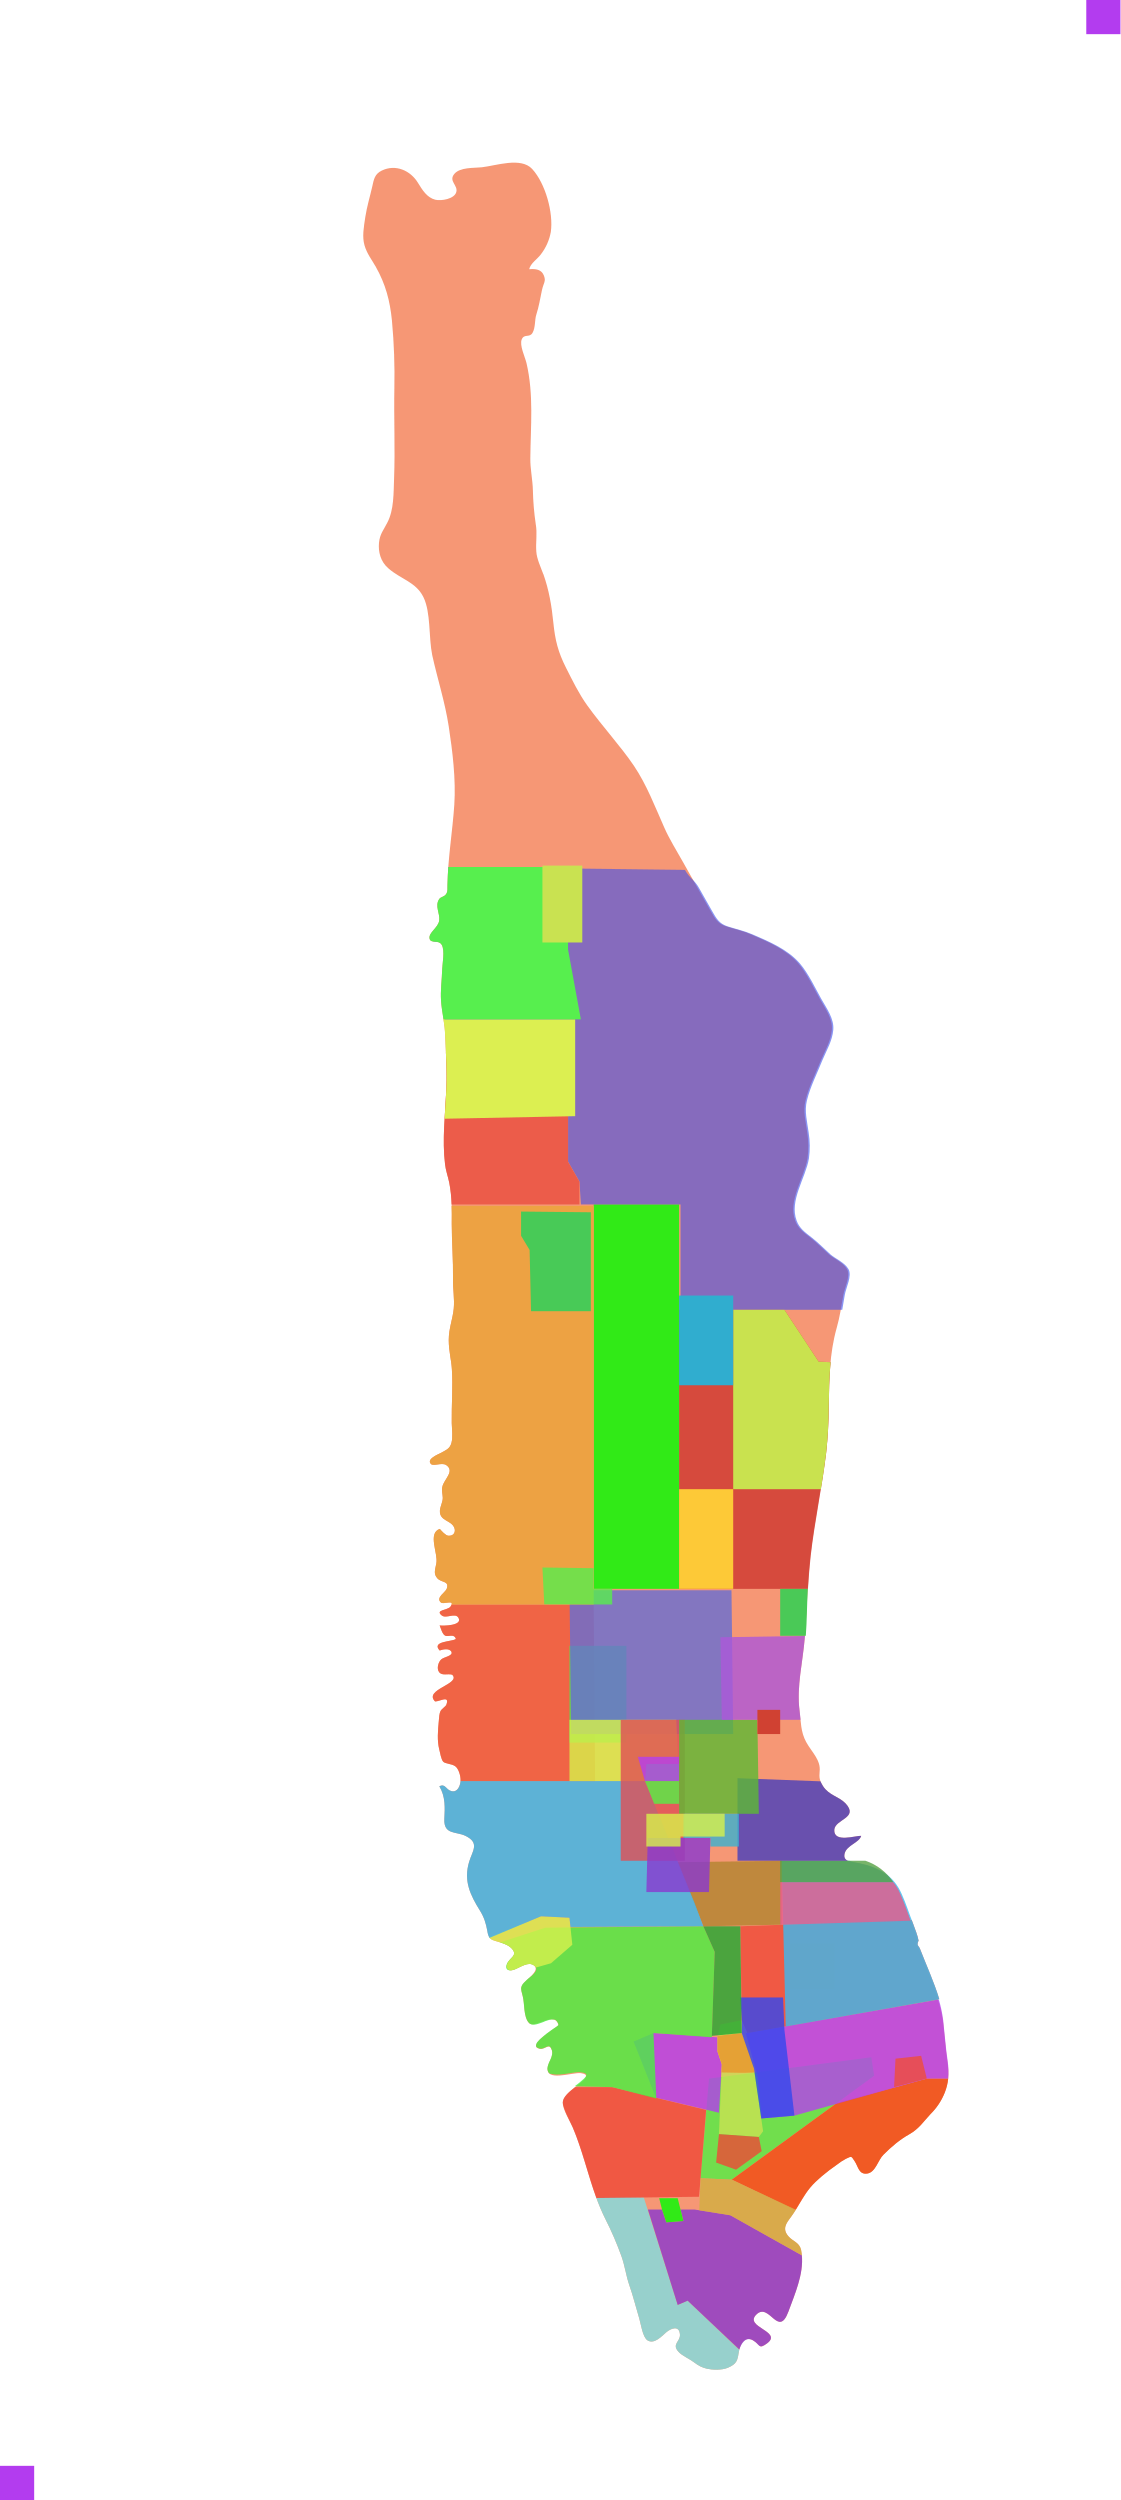
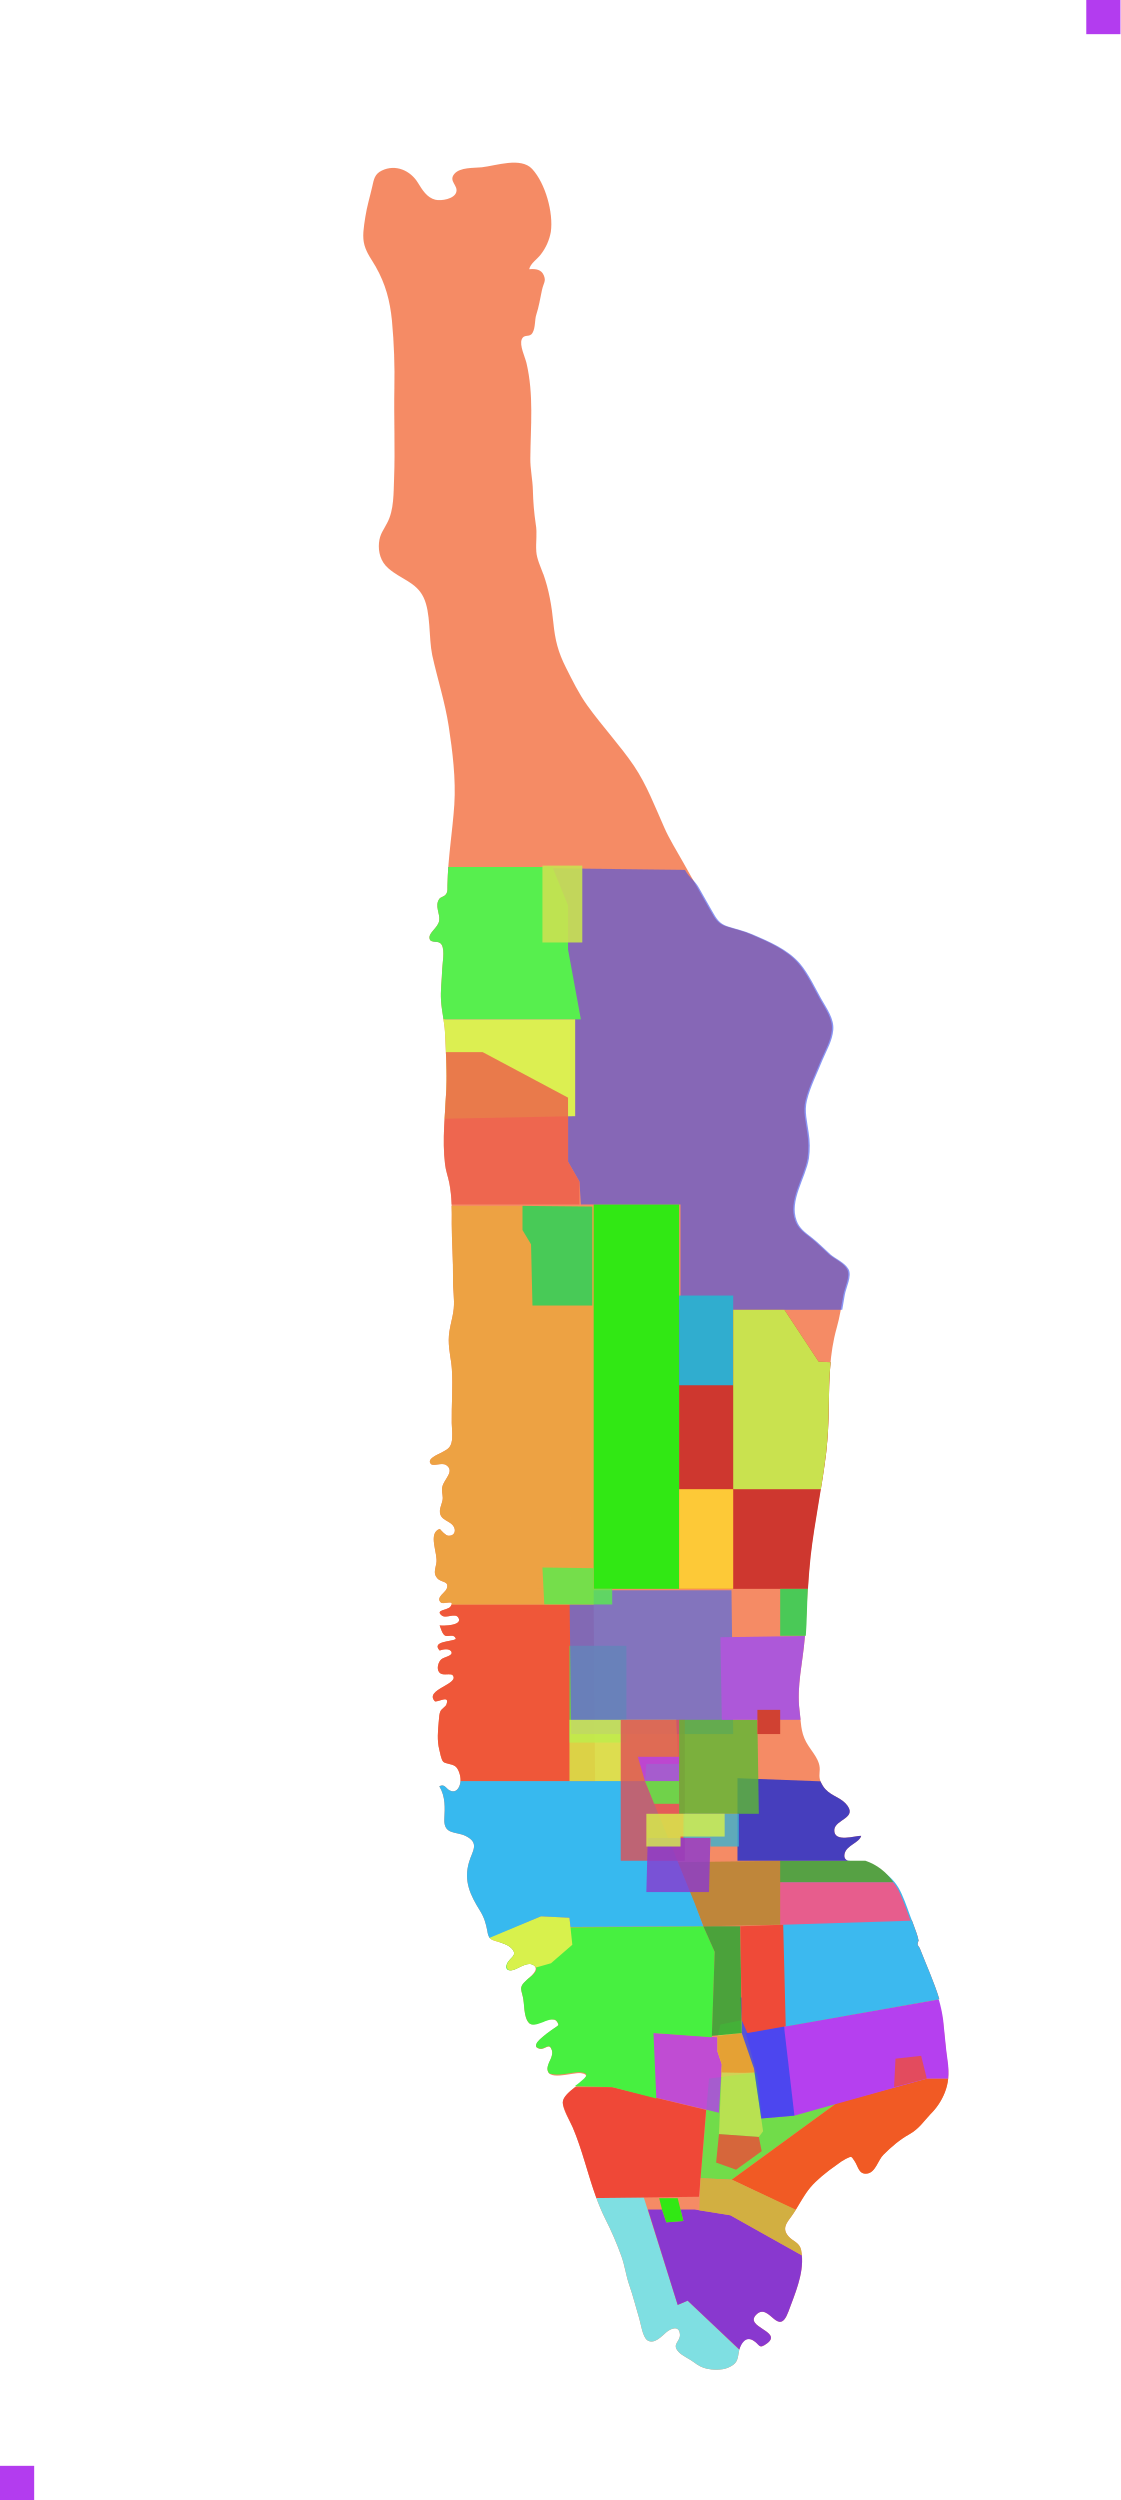
<svg xmlns="http://www.w3.org/2000/svg" id="Layer_1" data-name="Layer 1" viewBox="0 0 787 1756">
  <defs>
    <style>
+       .cls-1, .cls-3 {
+         fill: #f15a24;
+       }
+ 
      .cls-1 {
-         opacity: 0.9;
-       }
- 
-       .cls-2, .cls-4 {
-         fill: #f15a24;
-       }
- 
-       .cls-2, .cls-45 {
        opacity: 0.7;
      }

-       .cls-3 {
+       .cls-2 {
        fill: #50f044;
      }

-       .cls-10, .cls-13, .cls-14, .cls-15, .cls-17, .cls-20, .cls-21, .cls-23, .cls-3, .cls-30, .cls-31, .cls-32, .cls-33, .cls-34, .cls-35, .cls-36, .cls-37, .cls-39, .cls-41, .cls-43, .cls-5, .cls-8 {
+       .cls-11, .cls-12, .cls-13, .cls-15, .cls-17, .cls-18, .cls-2, .cls-21, .cls-28, .cls-29, .cls-30, .cls-31, .cls-32, .cls-33, .cls-34, .cls-35, .cls-37, .cls-40, .cls-42, .cls-53, .cls-6, .cls-8 {
        opacity: 0.8;
      }

+       .cls-4 {
+         fill: #7fdfe2;
+       }
+ 
+       .cls-37, .cls-5 {
+         fill: #8938cf;
+       }
+ 
      .cls-6 {
-         fill: #7fdfe2;
-       }
- 
-       .cls-39, .cls-7 {
-         fill: #8938cf;
-       }
- 
-       .cls-8 {
        fill: lime;
      }

-       .cls-15, .cls-9 {
+       .cls-13, .cls-7 {
        fill: #ef4837;
      }

-       .cls-10, .cls-56 {
+       .cls-47, .cls-8 {
        fill: #b33cef;
      }

+       .cls-9 {
+         fill: #47f040;
+       }
+ 
+       .cls-10 {
+         fill: #d2af41;
+       }
+ 
      .cls-11 {
-         fill: #47f040;
+         fill: #c9e252;
      }

      .cls-12 {
-         fill: #d2af41;
-       }
- 
-       .cls-13 {
-         fill: #c9e252;
+         fill: #ea952c;
      }

      .cls-14 {
-         fill: #ea952c;
+         fill: #b540ef;
+       }
+ 
+       .cls-15 {
+         fill: #ef4d3a;
      }

      .cls-16 {
-         fill: #b540ef;
+         fill: #eea64c;
      }

      .cls-17 {
-         fill: #ef4d3a;
+         fill: #3247ef;
      }

      .cls-18 {
-         fill: #eea64c;
+         fill: #20a831;
      }

      .cls-19 {
        fill: #ef4a38;
      }

      .cls-20 {
-         fill: #3247ef;
+         fill: #3cb9ef;
      }

      .cls-21 {
-         fill: #20a831;
+         fill: #b1842f;
      }

      .cls-22 {
-         fill: #3cb9ef;
+         fill: #e75d8d;
      }

      .cls-23 {
-         fill: #b1842f;
+         fill: #56a144;
      }

      .cls-24 {
-         fill: #e75d8d;
+         fill: #d8f14c;
      }

      .cls-25 {
-         fill: #56a144;
+         fill: #37b9ef;
      }

      .cls-26 {
-         fill: #d8f14c;
+         fill: #463ebd;
      }

      .cls-27 {
-         fill: #37b9ef;
+         fill: #ef5739;
      }

      .cls-28 {
-         fill: #463ebd;
+         fill: #53e054;
      }

      .cls-29 {
-         fill: #ef5739;
+         fill: #676ed3;
      }

      .cls-30 {
-         fill: #53e054;
+         fill: #d7f14a;
      }

      .cls-31 {
-         fill: #676ed3;
+         fill: #e04f55;
      }

      .cls-32 {
-         fill: #d7f14a;
+         fill: #52f046;
      }

      .cls-33 {
-         fill: #e04f55;
+         fill: #b43def;
      }

      .cls-34 {
-         fill: #52f046;
+         fill: #5db933;
      }

      .cls-35 {
-         fill: #b43def;
+         fill: #3ab1d0;
      }

      .cls-36 {
-         fill: #5db933;
-       }
- 
-       .cls-37 {
-         fill: #3ab1d0;
+         fill: #ad58d9;
      }

      .cls-38 {
-         fill: #ad58d9;
-       }
- 
-       .cls-40 {
        fill: #ce372f;
      }

-       .cls-41, .cls-42 {
+       .cls-39, .cls-40 {
        fill: #eda243;
      }

+       .cls-41 {
+         fill: #3c4fec;
+         opacity: 0.6;
+       }
+ 
+       .cls-42 {
+         fill: #57ee4d;
+       }
+ 
      .cls-43 {
-         fill: #57ee4d;
+         fill: #48ca57;
      }

      .cls-44 {
-         fill: #48ca57;
-       }
- 
-       .cls-45, .cls-46 {
-         fill: #3c4fec;
+         fill: #d04132;
+       }
+ 
+       .cls-45 {
+         fill: #fdc937;
      }

      .cls-46 {
-         opacity: 0.6;
-       }
- 
-       .cls-47 {
+         fill: #30adcf;
+       }
+ 
+       .cls-48 {
+         fill: #c9e24f;
+       }
+ 
+       .cls-49 {
+         fill: #4ac957;
+       }
+ 
+       .cls-50 {
+         fill: #57ef4e;
+       }
+ 
+       .cls-51 {
+         fill: #dcef51;
+       }
+ 
+       .cls-52 {
+         fill: #c9e251;
+         opacity: 0.9;
+       }
+ 
+       .cls-53 {
        fill: #ec5c4a;
-       }
- 
-       .cls-48 {
-         fill: #dcef51;
-       }
- 
-       .cls-49 {
-         fill: #57ef4e;
-       }
- 
-       .cls-50 {
-         fill: #d04132;
-       }
- 
-       .cls-51 {
-         fill: #4ac957;
-       }
- 
-       .cls-52 {
-         fill: #c9e24f;
-       }
- 
-       .cls-53 {
-         fill: #fdc937;
-       }
- 
-       .cls-54 {
-         fill: #30adcf;
-       }
- 
-       .cls-55 {
-         fill: #c9e251;
      }
    </style>
  </defs>
-   <g id="Manhattan" class="cls-1">
-     <path class="cls-2" d="M338.4,117.5c-5.4.6-15.4-.2-19.4,4.8s2.8,7.8,1.5,12.6-10.4,6.4-14.7,5.4c-6-1.5-9.2-7-12.3-12-5.2-8.5-15.6-13.2-25.3-8.5-5,2.4-5.6,6.1-6.7,11.1-1.6,7.1-3.8,14.2-4.9,21.5s-2.3,13.8-.6,19.8,5.2,10.3,7.9,15.1c6.9,12.2,10,23.8,11.4,37.9a418.2,418.2,0,0,1,1.7,47.6c-.4,21.1.6,42.3-.2,63.4-.4,10,0,22-4.8,31-2.6,5.2-5.2,7.8-5.8,14.1s1.1,13.3,6.7,18c8.7,7.6,19.4,9.5,24.6,20.3s3.5,27.9,6.1,40.6c3.7,16.8,9,33,11.6,50.1s5.1,36.9,3.9,55-4.5,37.5-4.8,56.2c-.1,2.3.4,4.8-1.1,6.7s-3.6,1.7-4.7,3.3c-3.3,4.9.7,10.1,0,15.1s-7.5,8.4-6.8,12.5,6.3.6,8.6,4.6.4,13.3.3,17.2c-.2,7.4-1.3,14.7-.8,22.1s2.7,16.2,2.9,24.4c.5,12.6,1.4,25.2.8,37.8-.8,17.2-3,35.5-.9,52.5.5,4.6,2.1,8.7,3,13.2,1.9,9.8,1.8,18.7,1.7,28.6,0,12.8,1.1,25.7.9,38.5-.2,7.1,1.2,14.2.5,21.3s-3.5,13.9-3.5,21.9,1.8,13.7,2.2,20.5c.8,12.6-.3,25.3-.1,37.8.1,4.3.9,9.9-.2,14s-3.8,5-7.6,7.1c-2,1.1-10.1,4.2-6.8,7.7,1.7,1.8,7.7-1.2,10.6.7,6.6,4.3-1.6,10.1-2.6,15.4-.6,2.7.2,4.9.3,7.6s-1.7,5.9-2,8.9c-.5,7.6,7.9,6.7,10.1,12.2,1.2,3-.5,5.9-4.2,5.6-1.9-.1-4.8-3.4-6-4.8-8.7,3-1.1,17.3-2.4,24.1-.7,4.2-2.3,7.3.7,10.6s8.5,1.6,6.6,7.3c-.9,2.6-8,6.3-4.1,9.7,1.9,1.7,10.5-2.6,6.7,2.9-1.9,2.6-11.1,2.2-6.1,6.2,3,2.5,9.5-2.2,11.7,1.6,3.3,5.6-10.9,5.8-13.2,5.4.9,2,1.8,6.1,3.9,7.2s6.2-1.8,7.5,2.3c-2.4,2-17.5,1.4-11.4,8.1,2.2-.8,7.1-1.8,8.3,1s-5.1,3.5-7.1,5.2-3.6,6.5-1.5,9.1,5.9.8,9.1,1.7c6.7,6.5-20.4,10.4-12,18.8,3.3.1,10.5-4.7,7.9,2.3-.4,1.2-3.3,2.9-4.1,4.5s-1,4.4-1.2,7.1c-.6,6.7-1.3,13.5.4,20.1.5,2,1.3,6.8,2.7,8.3s5.7,1.4,8.3,3.1,4.1,7.2,3.9,10.3-2,8.3-6.3,7.3-4.2-5.6-8.6-3.4c4.4,7.3,3.9,15.3,3.5,23-.5,11.2,8.2,8.6,14.8,11.8,10.3,5,4.9,10.5,2.6,18.3-4,13.3.8,23.3,7.6,34.2,3,4.8,4.2,9,5.2,14.3s1.9,6,6.9,7.4c3.2.9,7.8,2.4,10,4.7,4.6,4.8-.1,6.2-2.3,9.7s-.7,7.2,4.2,5.4,9.9-5.9,13.9-3-2.4,7.9-4.9,10.2c-5.2,4.7-4.4,5.9-2.9,11.6s.4,14.5,4.4,18.7,18.1-9,20.7,1.5c-2,2.1-22.9,14.3-13.3,16.6,4.1.9,6.8-4.9,8.7,1.3,1.1,3.9-2.3,8-2.9,11-2.6,11.6,17.3,4,23.2,4.8s3.7,3.5-.1,6.7-12.5,8.6-12.6,13.8,5.1,13.3,7,17.6c8.9,20.8,12.7,44,22.9,64.3a227.4,227.4,0,0,1,11.2,25.9c2.5,6.8,3.3,14,5.7,20.8s4.6,15.5,7,23.5c1,3.4,2.3,12.7,5.6,15,4.8,3.2,10.2-3,13.4-5.7s9.1-5,9.5,1.7c.3,5.1-6.1,6.7-.9,12.2,2.4,2.7,7.7,4.9,10.8,7.3s5.6,3.7,9.1,4.5,10.2,1.2,14.7-.7c6.2-2.7,6.7-5,7.6-10.9s4.2-11.6,9.9-8.4,3.8,6.8,10.1,2.1c11-8.4-16.7-11.3-7.6-20.2s15.4,17.1,22.5-2.1c4.8-13.2,11.9-28.9,8.9-43.2-1.2-5.4-5.8-6-8.9-9.6-4.5-5.2-1.7-9,1.7-13.5,4.9-6.6,8.3-14.3,13.6-20.7s11.9-11.4,18.7-16.1a39.2,39.2,0,0,1,6.4-4.2c4.1-1.8,3.5-2.2,6.1,1.7s2.9,9.5,8.8,8.7,7.6-9.5,11.4-13.2c5.6-5.6,11.4-10.6,18.2-14.4s10.1-9.1,14.9-14.2a43.8,43.8,0,0,0,10-15.1c2.7-6.9,3.1-12.9,2-20.4-1.4-9.3-2-18.8-3.1-28.3-2.3-18.2-10.8-35.4-17.4-52.5-.3-.9-1.5-1.9-1.6-2.9a5.5,5.5,0,0,1,.7-2.6c-.6-3.5-2.4-7.9-3.8-11.8-2.8-7.1-5-14.3-8.1-21.1-5.7-12.9-15.9-18.6-29.5-21.5-4.7-1-11.1-.9-9.5-6.9s10.2-7.4,11.6-12.3c-3.8-.3-19.3,5.2-18.9-4.2.5-7.6,17.4-8.2,8-18.5-4.7-5-11.6-5.6-15.9-12.2-2.4-3.9-2.8-5.8-2.4-10.2,1-8.2-5.6-13.7-9.5-20.9s-3.6-14.4-4.6-21.9c-2.2-17.4,2.4-34.4,3.7-51.7,1.5-19.5,1.9-39.2,4.1-58.6,2.8-24,8-47.9,10.9-71.8a308.1,308.1,0,0,0,1.8-31.8c.3-18.7.5-36.9,5.6-55,2.2-7.7,3.3-15.4,4.7-23.3.9-5.1,5.2-13.2,2.6-17.9s-9.3-7.4-12.8-10.5-8.3-8.1-13.1-11.8-8.6-6.5-10.5-11.7c-5.4-14.3,6.3-30,8.6-43.8a61.7,61.7,0,0,0-.2-18.2c-1-7.7-3.1-14.8-1.2-22.6,2.4-9.8,7.2-19,10.9-28.3,2.9-6.9,6.9-13.4,7.6-21.2s-4.6-15-8.5-21.9-8.9-17.7-15-24.8c-8.5-9.8-21.2-15.2-33.3-20.4-5.8-2.5-11.5-3.7-17.4-5.6s-7.8-5.3-11.1-11.1l-8.9-15.7-10.6-18.8c-4.4-7.9-9.3-15.6-12.9-23.8-6.6-14.8-12.3-30-21.4-43.5s-22.3-27.8-32.7-42.3c-5.9-8.2-10.5-17.7-15-26.6-5.5-10.9-7.6-19.3-8.8-31.3s-3.1-23.2-7-34.2c-.1-.1-.1-.3-.2-.4-1.8-4.9-4.5-10.6-4.8-15.6-.5-6.6.8-12.7-.4-19.3a189.4,189.4,0,0,1-2-23.8c-.2-7.6-1.9-14.9-1.8-22.4.2-22.6,2.5-44.6-2.7-66.9-1-4.2-5.1-12.6-3.3-16.7s5.5-.8,7.6-4.6,1.4-9.1,2.6-12.7c1.8-5.5,2.7-11.2,3.9-16.9s3.1-6.4,1.4-10.6-5.5-4.8-10.3-4.4c.9-4.1,5.6-7,8.1-10.3a36.3,36.3,0,0,0,7.1-15.9c1.9-13.5-3.8-34.1-13.1-44.2C365.9,110.1,348.4,116.4,338.4,117.5Z" />
-   </g>
-   <polygon id="CHINATOWN" class="cls-3" points="492 1530 498 1460 612 1445 614 1458 514 1531 492 1530" />
-   <g id="TWO_BRIDGES">
-     <path class="cls-4" d="M587.8,1520.5a39.2,39.2,0,0,1,6.4-4.2c4.1-1.8,3.5-2.2,6.1,1.7s2.9,9.5,8.8,8.7,7.6-9.5,11.4-13.2c5.6-5.6,11.4-10.6,18.2-14.4s10.1-9.1,14.9-14.2a43.8,43.8,0,0,0,10-15.1,36.9,36.9,0,0,0,2.4-9.8H651l-63.3,17.2L514,1531l44,21h1c3.2-5.2,6.1-10.7,10.1-15.5S581,1525.2,587.8,1520.5Z" />
-   </g>
-   <g id="LOWER_MANHATTAN" class="cls-5">
-     <path class="cls-6" d="M476,1619l-23.8-75.5s-33.7-.8-33.3.4a147.7,147.7,0,0,0,6.3,14.7,227.4,227.4,0,0,1,11.2,25.9c2.5,6.8,3.3,14,5.7,20.8s4.6,15.5,7,23.5c1,3.4,2.3,12.7,5.6,15,4.8,3.2,10.2-3,13.4-5.7s9.1-5,9.5,1.7c.3,5.1-6.1,6.7-.9,12.2,2.4,2.7,7.7,4.9,10.8,7.3s5.6,3.7,9.1,4.5,10.2,1.2,14.7-.7c6.2-2.7,6.7-5,7.6-10.9.1-.5.3-1.1.4-1.7L483,1616Z" />
-   </g>
-   <g id="FINANCIAL_DISTRICT" class="cls-5">
-     <path class="cls-7" d="M488,1552H478l2,8-12,1-3-9h-9.9L476,1619l7-3,36,34,.3.4c1.3-4.4,4.5-9.4,9.5-6.6s3.8,6.8,10.1,2.1c11-8.4-16.7-11.3-7.6-20.2s15.4,17.1,22.5-2.1c4.4-12,10.7-26.1,9.4-39.4L513,1556Z" />
-   </g>
-   <polygon id="RADIO_CITY" class="cls-8" points="480 1560 478 1552 476 1544 463 1544 465 1552 468 1561 480 1560" />
-   <g id="TRIBECA" class="cls-5">
-     <path class="cls-9" d="M496,1482l-66-16H404c-4,3.1-8.6,6.9-8.7,10.7s5.1,13.3,7,17.6c6.8,16,10.6,33.3,16.6,49.6l72.1-.9Z" />
-   </g>
-   <polygon id="SOHO" class="cls-10" points="445 1434 459 1428 504 1431 504 1441 507 1450 505 1484 460.7 1473.4 445 1434" />
-   <g id="WEST_VILLAGE" class="cls-5">
-     <path class="cls-11" d="M430,1466l31,8-2-46,41,3,2-60-8-18-111,1-31.7,10.3,1,.4h.3l.8.3.5.2,1,.4.9.4.4.2.8.4.4.3.7.5.3.2.8.7a5.6,5.6,0,0,1,1.9,3.1,2.4,2.4,0,0,1,0,1.2c0,.2-.1.3-.2.5a4.2,4.2,0,0,1-1.1,1.6,23.6,23.6,0,0,0-2.9,3.3,6.4,6.4,0,0,0-1.3,3c-.4,2.6,1.8,3.8,5.5,2.4l.7-.2,1.6-.8,3.5-1.7,2.9-1,1.9-.2h.9a4.4,4.4,0,0,1,2.4.9c2.9,2,1.5,4.4-.6,6.5l-.7.7-1.1.9-.7.6-.7.5-1.1,1c-1.9,1.7-3.1,3-3.6,4.2a5.6,5.6,0,0,0-.4,1.2,2.8,2.8,0,0,0,0,1.3,6.9,6.9,0,0,0,.2,1.3q.3,1.5.9,3.6c1.3,5.1.4,14.5,4.4,18.7,2,2.2,5.4,1.1,8.9-.2l1.6-.6.8-.4,3.1-1,1.4-.2h1.9l.6.2a2.5,2.5,0,0,1,1,.8,4.4,4.4,0,0,1,.8,1.1,4.9,4.9,0,0,1,.6,1.7c-.1.2-.3.3-.5.5l-1.6,1.2-1.4.9a9.1,9.1,0,0,1-1.6,1.1l-3.4,2.5-1.7,1.4-2.3,2-.7.6-1.2,1.3a4.8,4.8,0,0,0-1.4,2.9,1.5,1.5,0,0,0,.2.9l.3.4a7.7,7.7,0,0,0,2,.9c2.7.6,4.7-1.7,6.4-1.6h.5l.4.3.4.4.2.3a15.9,15.9,0,0,1,.8,1.8,7.7,7.7,0,0,1,.2,1.5,8.3,8.3,0,0,1-.3,2.2c-.1.5-.3.9-.4,1.4l-.6,1.4a22.1,22.1,0,0,0-1.8,4.5h0a2.9,2.9,0,0,0-.2.9v.2c0,.3-.1.5-.1.8h0c0,.3.1.5.1.7v.3c.1.1.1.3.2.5h0c.1.2.1.4.2.5v.2l.3.3v.2c.1.1.2.3.3.3l.2.2.3.2.4.3h.8l.9.2c5.6,1.2,15.7-1.9,19.6-1.4,6.9.9,3.7,3.5-.1,6.7-1,.9-2.3,1.9-3.8,3l.3.2Z" />
-   </g>
-   <g id="CIVIC_CENTER" class="cls-5">
-     <path class="cls-12" d="M492.1,1530l-1,22.5L513,1556l50,28,.2.2c-.1-1.3-.3-2.6-.5-3.8-1.2-5.4-5.8-6-8.9-9.6-4.5-5.2-1.7-9,1.7-13.5,1.2-1.7,2.4-3.4,3.5-5.2L514,1531Z" />
-   </g>
-   <polygon id="LITTLE_ITALY" class="cls-13" points="506 1422 504 1431 504 1441 507 1450 505 1499 533 1501 536 1497 529 1449 521 1428 521 1419 506 1422" />
-   <path id="NOLITA" class="cls-14" d="M506.8,1455.7c7.7.1,15.4.5,23.2,0l-1-6.7-8-21-17,2v11l3,9Z" />
-   <polygon id="FIVE_POINTS" class="cls-15" points="505 1499 503 1519 517 1524 535 1511 533 1501 505 1499" />
-   <g id="LOWER_EAST_SIDE" class="cls-5">
-     <path class="cls-16" d="M532,1458l3,30,23-2,93-26h15a54,54,0,0,0-.4-12.6c-1.4-9.3-2-18.8-3.1-28.3a93.8,93.8,0,0,0-3.1-14.7l-135.6,23.7Z" />
-   </g>
-   <polygon id="COOPERATIVE_VILLAGE" class="cls-17" points="647 1444 629 1446 628 1466 651 1460 647 1444" />
-   <rect id="LITTLE_GERMANY" class="cls-18" x="555" y="1365" width="31" height="32" />
-   <g id="EAST_VILLAGE" class="cls-5">
-     <path class="cls-19" d="M521,1419l4,9,134.7-23.9c-3.7-12.1-9.1-23.8-13.6-35.5-.3-.9-1.5-1.9-1.6-2.9a5.5,5.5,0,0,1,.7-2.6c-.6-3.5-2.4-7.9-3.8-11.8-.4-.9-.7-1.8-1-2.7L520,1353Z" />
-   </g>
-   <polygon id="BOWERY" class="cls-20" points="534.7 1488 558 1486 551 1426 550 1403 520 1403 521 1419 521 1428 529.6 1453 534.7 1488" />
-   <polygon id="NOHO" class="cls-21" points="494 1353 520 1353 521 1428 500 1430 502 1371 494 1353" />
-   <g id="ALPHABET_CITY" class="cls-5">
-     <path class="cls-22" d="M551.9,1423.4l107.9-19.1c-3.7-12.2-9.1-23.9-13.7-35.7-.3-.9-1.5-1.9-1.6-2.9a5.5,5.5,0,0,1,.7-2.6c-.6-3.5-2.4-7.9-3.8-11.8-2.8-7.1-5-14.3-8.1-21.1-5.7-12.9-15.9-18.6-29.5-21.5-2.5-.5-5.3-.8-7.3-1.7H549Z" />
-   </g>
-   <polygon id="GRAMERCY" class="cls-23" points="549 1307 476 1308 494 1353 549 1351.9 549 1307" />
-   <g id="STUYVESANT_TOWN" class="cls-5">
-     <path class="cls-24" d="M548,1352l91.6-2.9c-2.4-6.3-4.5-12.7-7.3-18.9a34.3,34.3,0,0,0-4.9-8.2H548Z" />
-   </g>
-   <g id="PETER_COOPER_VILLAGE" class="cls-5">
-     <path class="cls-25" d="M548,1322h79.4a37.9,37.9,0,0,0-19.5-15H548Z" />
-   </g>
-   <g id="MEATPACKING_DISTRICT" class="cls-5">
-     <path class="cls-26" d="M402,1366l-2-19-20-1-36.4,14.7c.9,1.7,2.4,2.1,5.6,3s7.8,2.4,10,4.7c4.6,4.8-.1,6.2-2.3,9.7s-.7,7.2,4.2,5.4,9.9-5.9,13.9-3a4.8,4.8,0,0,1,1.4,1.5l10.6-3Z" />
-   </g>
-   <g id="CHELSEA" class="cls-5">
-     <path class="cls-27" d="M380,1346l20,1,.7,6.5,93.3-.5-6-16-35-86H323.5c-.2,3.5-2.1,8.1-6.3,7.1s-4.2-5.6-8.6-3.4c4.4,7.3,3.9,15.3,3.5,23-.5,11.2,8.2,8.6,14.8,11.8,10.3,5,4.9,10.5,2.6,18.3-4,13.3.8,23.3,7.6,34.2,3,4.8,4.2,9,5.2,14.3a11.7,11.7,0,0,0,1.5,4.8h.2Z" />
-   </g>
-   <g id="KIPS_BAY" class="cls-5">
-     <path class="cls-28" d="M518,1307h77.5c-1.9-.9-2.9-2.3-2.2-5.2,1.5-5.7,10.2-7.4,11.6-12.3-3.8-.3-19.3,5.2-18.9-4.2.5-7.6,17.4-8.2,8-18.5-4.7-5-11.6-5.6-15.9-12.2a23,23,0,0,1-1.8-3.4L518,1249Z" />
-   </g>
-   <g id="HELLS_KITCHEN" class="cls-5">
-     <path class="cls-29" d="M417,1127H317.2a5.6,5.6,0,0,1-.8,1.5c-1.9,2.6-11.1,2.2-6.1,6.2,3,2.5,9.5-2.2,11.7,1.6,3.3,5.6-10.9,5.8-13.2,5.4.9,2,1.8,6.1,3.9,7.2s6.2-1.8,7.5,2.3c-2.4,2-17.5,1.4-11.4,8.1,2.2-.8,7.1-1.8,8.3,1s-5.1,3.5-7.1,5.2-3.6,6.5-1.5,9.1,5.9.8,9.1,1.7c6.7,6.5-20.4,10.4-12,18.8,3.3.1,10.5-4.7,7.9,2.3-.4,1.2-3.3,2.9-4.1,4.5s-1,4.4-1.2,7.1c-.6,6.7-1.3,13.5.4,20.1.5,2,1.3,6.8,2.7,8.3s5.7,1.4,8.3,3.1,4.1,7.2,3.9,10.3v.2H418Z" />
-   </g>
-   <rect id="TIMES_SQUARE" class="cls-30" x="400" y="1156" width="40" height="68" />
-   <polygon id="MIDTOWN" class="cls-31" points="515 1218 513.8 1117 400 1117 401.2 1218 515 1218" />
-   <polygon id="GARMENT_DISTRICT" class="cls-32" points="475 1208 400 1208 400 1251 477 1251 475 1208" />
-   <rect id="TENDERLOIN" class="cls-33" x="436" y="1208" width="45" height="99" />
-   <polygon id="KOREATOWN" class="cls-34" points="477 1267 477 1239 454 1239 453 1251 459.5 1267 477 1267" />
-   <polygon id="HERALD_SQUARE" class="cls-35" points="448 1234 453 1251 477 1251 477 1234 448 1234" />
-   <polygon id="MURRAY_HILL" class="cls-36" points="477 1208 477 1274 533 1274 532 1208 477 1208" />
-   <polygon id="ROSE_HILL" class="cls-37" points="480.1 1274 480 1291 499 1291 499 1297 519 1297 519 1274 480.1 1274" />
-   <g id="TURTLE_BAY" class="cls-5">
-     <path class="cls-38" d="M507,1208h55.3c-.2-2.1-.4-4.3-.7-6.4-2.2-17.4,2.4-34.4,3.7-51.7a2.2,2.2,0,0,0,.1-.8l-59.4.9Z" />
-   </g>
-   <polygon id="FLATIRON_DISTRICT" class="cls-39" points="499 1291 498 1329 454 1329 455 1291 499 1291" />
-   <polygon id="NOMAD" class="cls-32" points="454 1297 478 1297 478 1290 509 1290 509 1274 454 1274 454 1297" />
-   <g id="UPPER_EAST_SIDE" class="cls-5">
-     <path class="cls-40" d="M551,920H477v196h90.5c.5-7.7,1.1-15.3,1.9-22.9,2.8-24.3,8-48.5,10.9-72.6a313.9,313.9,0,0,0,1.8-32.1c.2-10.7.3-21.2,1.3-31.6l-8.4-.4Z" />
-   </g>
-   <rect id="CENTRAL_PARK" class="cls-8" x="417" y="846" width="60" height="270" />
-   <polygon id="LINCOLN_SQUARE" class="cls-41" points="416 1116 416 1073 401 1073 400 1059 377 1059 377 1116 416 1116" />
-   <g id="UPPER_WEST_SIDE">
-     <path class="cls-42" d="M417,847H317.2c.2,4.1.1,8.2.1,12.5,0,12.8,1.1,25.7.9,38.5-.2,7.1,1.2,14.2.5,21.3s-3.5,13.9-3.5,21.9,1.8,13.7,2.2,20.5c.8,12.6-.3,25.3-.1,37.8.1,4.3.9,9.9-.2,14s-3.8,5-7.6,7.1c-2,1.1-10.1,4.2-6.8,7.7,1.7,1.8,7.7-1.2,10.6.7,6.6,4.3-1.6,10.1-2.6,15.4-.6,2.7.2,4.9.3,7.6s-1.7,5.9-2,8.9c-.5,7.6,7.9,6.7,10.1,12.2,1.2,3-.5,5.9-4.2,5.6-1.9-.1-4.8-3.4-6-4.8-8.7,3-1.1,17.3-2.4,24.1-.7,4.2-2.3,7.3.7,10.6s8.5,1.6,6.6,7.3c-.9,2.6-8,6.3-4.1,9.7,1.7,1.5,8.6-1.8,7.5,1.4H417Z" />
-   </g>
-   <polygon id="COLUMBUS_CIRCLE" class="cls-43" points="430 1127 430 1116 417 1116 417 1101.5 381 1101 382.3 1126.9 430 1127" />
-   <polygon id="MANHATTAN_VALLEY" class="cls-44" points="415 851.5 366 851 366 868 372 878 373 921 415 921 415 851.5" />
-   <g id="HARLEM">
-     <path class="cls-45" d="M302.7,659.1l.3.8V657A3.9,3.9,0,0,0,302.7,659.1Z" />
-     <path class="cls-46" d="M399,771v45l8,14,1,16h70v74H591.6l1.8-10.6c.9-5.1,5.2-13.2,2.6-17.9s-9.3-7.4-12.8-10.5-8.3-8.1-13.1-11.8-8.6-6.5-10.5-11.7c-5.4-14.3,6.3-30,8.6-43.8a61.7,61.7,0,0,0-.2-18.2c-1-7.7-3.1-14.8-1.2-22.6,2.4-9.8,7.2-19,10.9-28.3,2.9-6.9,6.9-13.4,7.6-21.2s-4.6-15-8.5-21.9-8.9-17.7-15-24.8c-8.5-9.8-21.2-15.2-33.3-20.4-5.8-2.5-11.5-3.7-17.4-5.6s-7.8-5.3-11.1-11.1l-8.9-15.7c-3.3-6-6.7-6.9-10-12.9L315,609c-.4,5.2.4,7.3.3,12.5-.1,2.3.4,4.8-1.1,6.7s-3.6,1.7-4.7,3.3c-3.3,4.9.7,10.1,0,15.1-.5,3.4-5.3,6.9-6.5,10.4v2.9c1.3,2.8,6.1.1,8.3,3.8s.4,13.3.3,17.2c-.2,7.4-1.3,14.7-.8,22.1s2.7,16.2,2.9,24.4c.2,3.8.3,7.5.5,11.2L339,740Z" />
-   </g>
-   <g id="MORNINGSIDE_HEIGHTS">
-     <path class="cls-47" d="M407,830l-8-14V771l-60-32H313.2c.4,8.7.7,17.5.3,26.2-.8,17.2-3,35.5-.9,52.5.5,4.6,2.1,8.7,3,13.2a99.4,99.4,0,0,1,1.6,15.1H407Z" />
-   </g>
-   <g id="MANHATTANVILLE">
-     <path class="cls-48" d="M404,716H311.5a88.2,88.2,0,0,1,1.2,11.4c.5,12.6,1.4,25.2.8,37.8-.3,6.7-.8,13.6-1.2,20.6L404,784Z" />
-   </g>
-   <g id="HAMILTON_HEIGHTS">
-     <path class="cls-49" d="M408,716l-9-49V636l-11-27H314.9c-.3,4.2-.5,8.3-.6,12.5-.1,2.3.4,4.8-1.1,6.7s-3.6,1.7-4.7,3.3c-3.3,4.9.7,10.1,0,15.1s-7.5,8.4-6.8,12.5,6.3.6,8.6,4.6.4,13.3.3,17.2c-.2,7.4-1.3,14.7-.8,22.1.3,4.3,1,8.7,1.7,13H408Z" />
-   </g>
-   <rect id="TUDOR_CITY" class="cls-50" x="532" y="1201" width="16" height="17" />
-   <g id="SUTTON_PLACE">
-     <path class="cls-51" d="M548,1149h18c.8-10.3.8-22.7,1.4-33H548Z" />
-   </g>
-   <g id="YORKVILLE">
-     <path class="cls-52" d="M582.1,988.4c.2-10.7.3-21.2,1.3-31.6l-8.4-.4L551,920H515v126h61.6c1.4-8.5,2.7-17,3.7-25.5A313.9,313.9,0,0,0,582.1,988.4Z" />
-   </g>
-   <rect id="LENOX_HILL" class="cls-53" x="477" y="1046" width="38" height="70" />
-   <rect id="CARNEGIE_HILL" class="cls-54" x="477" y="910" width="38" height="63" />
-   <rect id="SUGAR_HILL" class="cls-55" x="381" y="608" width="28" height="54" />
-   <rect class="cls-56" y="1732" width="24" height="24" />
-   <rect class="cls-56" x="763" width="24" height="24" />
+   <path id="Manhattan" class="cls-1" d="M338.4,117.5c-5.4.6-15.4-.2-19.4,4.8s2.8,7.8,1.5,12.6-10.4,6.4-14.7,5.4c-6-1.5-9.2-7-12.3-12-5.2-8.5-15.6-13.2-25.3-8.5-5,2.4-5.6,6.1-6.7,11.1-1.6,7.1-3.8,14.2-4.9,21.5s-2.3,13.8-.6,19.8,5.2,10.3,7.9,15.1c6.9,12.2,10,23.8,11.4,37.9a418.2,418.2,0,0,1,1.7,47.6c-.4,21.1.6,42.3-.2,63.4-.4,10,0,22-4.8,31-2.6,5.2-5.2,7.8-5.8,14.1s1.1,13.3,6.7,18c8.7,7.6,19.4,9.5,24.6,20.3s3.5,27.9,6.1,40.6c3.7,16.8,9,33,11.6,50.1s5.1,36.9,3.9,55-4.5,37.5-4.8,56.2c-.1,2.3.4,4.8-1.1,6.7s-3.6,1.7-4.7,3.3c-3.3,4.9.7,10.1,0,15.1s-7.5,8.4-6.8,12.5,6.3.6,8.6,4.6.4,13.3.3,17.2c-.2,7.4-1.3,14.7-.8,22.1s2.7,16.2,2.9,24.4c.5,12.6,1.4,25.2.8,37.8-.8,17.2-3,35.5-.9,52.5.5,4.6,2.1,8.7,3,13.2,1.9,9.8,1.8,18.7,1.7,28.6,0,12.8,1.1,25.7.9,38.5-.2,7.1,1.2,14.2.5,21.3s-3.5,13.9-3.5,21.9,1.8,13.7,2.2,20.5c.8,12.6-.3,25.3-.1,37.8.1,4.3.9,9.9-.2,14s-3.8,5-7.6,7.1c-2,1.1-10.1,4.2-6.8,7.7,1.7,1.8,7.7-1.2,10.6.7,6.6,4.3-1.6,10.1-2.6,15.4-.6,2.7.2,4.9.3,7.6s-1.7,5.9-2,8.9c-.5,7.6,7.9,6.7,10.1,12.2,1.2,3-.5,5.9-4.2,5.6-1.9-.1-4.8-3.4-6-4.8-8.7,3-1.1,17.3-2.4,24.1-.7,4.2-2.3,7.3.7,10.6s8.5,1.6,6.6,7.3c-.9,2.6-8,6.3-4.1,9.7,1.9,1.7,10.5-2.6,6.7,2.9-1.9,2.6-11.1,2.2-6.1,6.2,3,2.5,9.5-2.2,11.7,1.6,3.3,5.6-10.9,5.8-13.2,5.4.9,2,1.8,6.1,3.9,7.2s6.2-1.8,7.5,2.3c-2.4,2-17.5,1.4-11.4,8.1,2.2-.8,7.1-1.8,8.3,1s-5.1,3.5-7.1,5.2-3.6,6.5-1.5,9.1,5.9.8,9.1,1.7c6.7,6.5-20.4,10.4-12,18.8,3.3.1,10.5-4.7,7.9,2.3-.4,1.2-3.3,2.9-4.1,4.5s-1,4.4-1.2,7.1c-.6,6.7-1.3,13.5.4,20.1.5,2,1.3,6.8,2.7,8.3s5.7,1.4,8.3,3.1,4.1,7.2,3.9,10.3-2,8.3-6.3,7.3-4.2-5.6-8.6-3.4c4.4,7.3,3.9,15.3,3.5,23-.5,11.2,8.2,8.6,14.8,11.8,10.3,5,4.9,10.5,2.6,18.3-4,13.3.8,23.3,7.6,34.2,3,4.8,4.2,9,5.2,14.3s1.9,6,6.9,7.4c3.2.9,7.8,2.4,10,4.7,4.6,4.8-.1,6.2-2.3,9.7s-.7,7.2,4.2,5.4,9.9-5.9,13.9-3-2.4,7.9-4.9,10.2c-5.2,4.7-4.4,5.9-2.9,11.6s.4,14.5,4.4,18.7,18.1-9,20.7,1.5c-2,2.1-22.9,14.3-13.3,16.6,4.1.9,6.8-4.9,8.7,1.3,1.1,3.9-2.3,8-2.9,11-2.6,11.6,17.3,4,23.2,4.8s3.7,3.5-.1,6.7-12.5,8.6-12.6,13.8,5.1,13.3,7,17.6c8.9,20.8,12.7,44,22.9,64.3a227.4,227.4,0,0,1,11.2,25.9c2.5,6.8,3.3,14,5.7,20.8s4.6,15.5,7,23.5c1,3.4,2.3,12.7,5.6,15,4.8,3.2,10.2-3,13.4-5.7s9.1-5,9.5,1.7c.3,5.1-6.1,6.7-.9,12.2,2.4,2.7,7.7,4.9,10.8,7.3s5.6,3.7,9.1,4.5,10.2,1.2,14.7-.7c6.2-2.7,6.7-5,7.6-10.9s4.2-11.6,9.9-8.4,3.8,6.8,10.1,2.1c11-8.4-16.7-11.3-7.6-20.2s15.4,17.1,22.5-2.1c4.8-13.2,11.9-28.9,8.9-43.2-1.2-5.4-5.8-6-8.9-9.6-4.5-5.2-1.7-9,1.7-13.5,4.9-6.6,8.3-14.3,13.6-20.7s11.9-11.4,18.7-16.1a39.2,39.2,0,0,1,6.4-4.2c4.1-1.8,3.5-2.2,6.1,1.7s2.9,9.5,8.8,8.7,7.6-9.5,11.4-13.2c5.6-5.6,11.4-10.6,18.2-14.4s10.1-9.1,14.9-14.2a43.8,43.8,0,0,0,10-15.1c2.7-6.9,3.1-12.9,2-20.4-1.4-9.3-2-18.8-3.1-28.3-2.3-18.2-10.8-35.4-17.4-52.5-.3-.9-1.5-1.9-1.6-2.9a5.5,5.5,0,0,1,.7-2.6c-.6-3.5-2.4-7.9-3.8-11.8-2.8-7.1-5-14.3-8.1-21.1-5.7-12.9-15.9-18.6-29.5-21.5-4.7-1-11.1-.9-9.5-6.9s10.2-7.4,11.6-12.3c-3.8-.3-19.3,5.2-18.9-4.2.5-7.6,17.4-8.2,8-18.5-4.7-5-11.6-5.6-15.9-12.2-2.4-3.9-2.8-5.8-2.4-10.2,1-8.2-5.6-13.7-9.5-20.9s-3.6-14.4-4.6-21.9c-2.2-17.4,2.4-34.4,3.7-51.7,1.5-19.5,1.9-39.2,4.1-58.6,2.8-24,8-47.9,10.9-71.8a308.1,308.1,0,0,0,1.8-31.8c.3-18.7.5-36.9,5.6-55,2.2-7.7,3.3-15.4,4.7-23.3.9-5.1,5.2-13.2,2.6-17.9s-9.3-7.4-12.8-10.5-8.3-8.1-13.1-11.8-8.6-6.5-10.5-11.7c-5.4-14.3,6.3-30,8.6-43.8a61.7,61.7,0,0,0-.2-18.2c-1-7.7-3.1-14.8-1.2-22.6,2.4-9.8,7.2-19,10.9-28.3,2.9-6.9,6.9-13.4,7.6-21.2s-4.6-15-8.5-21.9-8.9-17.7-15-24.8c-8.5-9.8-21.2-15.2-33.3-20.4-5.8-2.5-11.5-3.7-17.4-5.6s-7.8-5.3-11.1-11.1l-8.9-15.7-10.6-18.8c-4.4-7.9-9.3-15.6-12.9-23.8-6.6-14.8-12.3-30-21.4-43.5s-22.3-27.8-32.7-42.3c-5.9-8.2-10.5-17.7-15-26.6-5.5-10.9-7.6-19.3-8.8-31.3s-3.1-23.2-7-34.2c-.1-.1-.1-.3-.2-.4-1.8-4.9-4.5-10.6-4.8-15.6-.5-6.6.8-12.7-.4-19.3a189.4,189.4,0,0,1-2-23.8c-.2-7.6-1.9-14.9-1.8-22.4.2-22.6,2.5-44.6-2.7-66.9-1-4.2-5.1-12.6-3.3-16.7s5.5-.8,7.6-4.6,1.4-9.1,2.6-12.7c1.8-5.5,2.7-11.2,3.9-16.9s3.1-6.4,1.4-10.6-5.5-4.8-10.3-4.4c.9-4.1,5.6-7,8.1-10.3a36.3,36.3,0,0,0,7.1-15.9c1.9-13.5-3.8-34.1-13.1-44.2C365.9,110.1,348.4,116.4,338.4,117.5Z" />
+   <polygon id="CHINATOWN" class="cls-2" points="492 1530 498 1460 612 1445 614 1458 514 1531 492 1530" />
+   <path id="TWO_BRIDGES" class="cls-3" d="M587.8,1520.5a39.2,39.2,0,0,1,6.4-4.2c4.1-1.8,3.5-2.2,6.1,1.7s2.9,9.5,8.8,8.7,7.6-9.5,11.4-13.2c5.6-5.6,11.4-10.6,18.2-14.4s10.1-9.1,14.9-14.2a43.8,43.8,0,0,0,10-15.1,36.9,36.9,0,0,0,2.4-9.8H651l-63.3,17.2L514,1531l44,21h1c3.2-5.2,6.1-10.7,10.1-15.5S581,1525.2,587.8,1520.5Z" />
+   <path id="LOWER_MANHATTAN" class="cls-4" d="M476,1619l-23.8-75.5s-33.7-.8-33.3.4a147.7,147.7,0,0,0,6.3,14.7,227.4,227.4,0,0,1,11.2,25.9c2.5,6.8,3.3,14,5.7,20.8s4.6,15.5,7,23.5c1,3.4,2.3,12.7,5.6,15,4.8,3.2,10.2-3,13.4-5.7s9.1-5,9.5,1.7c.3,5.1-6.1,6.7-.9,12.2,2.4,2.7,7.7,4.9,10.8,7.3s5.6,3.7,9.1,4.5,10.2,1.2,14.7-.7c6.2-2.7,6.7-5,7.6-10.9.1-.5.3-1.1.4-1.7L483,1616Z" />
+   <path id="FINANCIAL_DISTRICT" class="cls-5" d="M488,1552H478l2,8-12,1-3-9h-9.9L476,1619l7-3,36,34,.3.4c1.3-4.4,4.5-9.4,9.5-6.6s3.8,6.8,10.1,2.1c11-8.4-16.7-11.3-7.6-20.2s15.4,17.1,22.5-2.1c4.4-12,10.7-26.1,9.4-39.4L513,1556Z" />
+   <polygon id="RADIO_CITY" class="cls-6" points="480 1560 478 1552 476 1544 463 1544 465 1552 468 1561 480 1560" />
+   <path id="TRIBECA" class="cls-7" d="M496,1482l-66-16H404c-4,3.1-8.6,6.9-8.7,10.7s5.1,13.3,7,17.6c6.8,16,10.6,33.3,16.6,49.6l72.1-.9Z" />
+   <polygon id="SOHO" class="cls-8" points="445 1434 459 1428 504 1431 504 1441 507 1450 505 1484 460.7 1473.4 445 1434" />
+   <path id="WEST_VILLAGE" class="cls-9" d="M430,1466l31,8-2-46,41,3,2-60-8-18-111,1-31.7,10.3,1,.4h.3l.8.3.5.2,1,.4.9.4.4.2.8.4.4.3.7.5.3.2.8.7a5.6,5.6,0,0,1,1.9,3.1,2.4,2.4,0,0,1,0,1.2c0,.2-.1.3-.2.5a4.2,4.2,0,0,1-1.1,1.6,23.6,23.6,0,0,0-2.9,3.3,6.4,6.4,0,0,0-1.3,3c-.4,2.6,1.8,3.8,5.5,2.4l.7-.2,1.6-.8,3.5-1.7,2.9-1,1.9-.2h.9a4.4,4.4,0,0,1,2.4.9c2.9,2,1.5,4.4-.6,6.5l-.7.7-1.1.9-.7.6-.7.5-1.1,1c-1.9,1.7-3.1,3-3.6,4.2a5.6,5.6,0,0,0-.4,1.2,2.8,2.8,0,0,0,0,1.3,6.9,6.9,0,0,0,.2,1.3q.3,1.5.9,3.6c1.3,5.1.4,14.5,4.4,18.7,2,2.2,5.4,1.1,8.9-.2l1.6-.6.8-.4,3.1-1,1.4-.2h1.9l.6.2a2.5,2.5,0,0,1,1,.8,4.4,4.4,0,0,1,.8,1.1,4.9,4.9,0,0,1,.6,1.7c-.1.2-.3.3-.5.5l-1.6,1.2-1.4.9a9.1,9.1,0,0,1-1.6,1.1l-3.4,2.5-1.7,1.4-2.3,2-.7.6-1.2,1.3a4.8,4.8,0,0,0-1.4,2.9,1.5,1.5,0,0,0,.2.9l.3.4a7.7,7.7,0,0,0,2,.9c2.7.6,4.7-1.7,6.4-1.6h.5l.4.3.4.4.2.3a15.9,15.9,0,0,1,.8,1.8,7.7,7.7,0,0,1,.2,1.5,8.3,8.3,0,0,1-.3,2.2c-.1.5-.3.9-.4,1.4l-.6,1.4a22.1,22.1,0,0,0-1.8,4.5h0a2.9,2.9,0,0,0-.2.9v.2c0,.3-.1.5-.1.8h0c0,.3.1.5.1.7v.3c.1.1.1.3.2.5h0c.1.2.1.4.2.5v.2l.3.3v.2c.1.1.2.3.3.3l.2.2.3.2.4.3h.8l.9.2c5.6,1.2,15.7-1.9,19.6-1.4,6.9.9,3.7,3.5-.1,6.7-1,.9-2.3,1.9-3.8,3l.3.2Z" />
+   <path id="CIVIC_CENTER" class="cls-10" d="M492.1,1530l-1,22.5L513,1556l50,28,.2.2c-.1-1.3-.3-2.6-.5-3.8-1.2-5.4-5.8-6-8.9-9.6-4.5-5.2-1.7-9,1.7-13.5,1.2-1.7,2.4-3.4,3.5-5.2L514,1531Z" />
+   <polygon id="LITTLE_ITALY" class="cls-11" points="506 1422 504 1431 504 1441 507 1450 505 1499 533 1501 536 1497 529 1449 521 1428 521 1419 506 1422" />
+   <path id="NOLITA" class="cls-12" d="M506.8,1455.7c7.7.1,15.4.5,23.2,0l-1-6.7-8-21-17,2v11l3,9Z" />
+   <polygon id="FIVE_POINTS" class="cls-13" points="505 1499 503 1519 517 1524 535 1511 533 1501 505 1499" />
+   <path id="LOWER_EAST_SIDE" class="cls-14" d="M532,1458l3,30,23-2,93-26h15a54,54,0,0,0-.4-12.6c-1.4-9.3-2-18.8-3.1-28.3a93.8,93.8,0,0,0-3.1-14.7l-135.6,23.7Z" />
+   <polygon id="COOPERATIVE_VILLAGE" class="cls-15" points="647 1444 629 1446 628 1466 651 1460 647 1444" />
+   <rect id="LITTLE_GERMANY" class="cls-16" x="555" y="1365" width="31" height="32" />
+   <polygon id="BOWERY" class="cls-17" points="534.7 1488 558 1486 551 1426 550 1403 520 1403 521 1419 521 1428 529.6 1453 534.7 1488" />
+   <polygon id="NOHO" class="cls-18" points="494 1353 520 1353 521 1428 500 1430 502 1371 494 1353" />
+   <path id="EAST_VILLAGE" class="cls-19" d="M521,1419l4,9,134.7-23.9c-3.7-12.1-9.1-23.8-13.6-35.5-.3-.9-1.5-1.9-1.6-2.9a5.5,5.5,0,0,1,.7-2.6c-.6-3.5-2.4-7.9-3.8-11.8-.4-.9-.7-1.8-1-2.7L520,1353Z" />
+   <path id="ALPHABET_CITY" class="cls-20" d="M551.9,1423.4l107.9-19.1c-3.7-12.2-9.1-23.9-13.7-35.7-.3-.9-1.5-1.9-1.6-2.9a5.5,5.5,0,0,1,.7-2.6c-.6-3.5-2.4-7.9-3.8-11.8-2.8-7.1-5-14.3-8.1-21.1-5.7-12.9-15.9-18.6-29.5-21.5-2.5-.5-5.3-.8-7.3-1.7H549Z" />
+   <polygon id="GRAMERCY" class="cls-21" points="549 1307 476 1308 494 1353 549 1351.9 549 1307" />
+   <path id="STUYVESANT_TOWN" class="cls-22" d="M548,1352l91.6-2.9c-2.4-6.3-4.5-12.7-7.3-18.9a34.3,34.3,0,0,0-4.9-8.2H548Z" />
+   <path id="PETER_COOPER_VILLAGE" class="cls-23" d="M548,1322h79.4a37.9,37.9,0,0,0-19.5-15H548Z" />
+   <path id="MEATPACKING_DISTRICT" class="cls-24" d="M402,1366l-2-19-20-1-36.4,14.7c.9,1.7,2.4,2.1,5.6,3s7.8,2.4,10,4.7c4.6,4.8-.1,6.2-2.3,9.7s-.7,7.2,4.2,5.4,9.9-5.9,13.9-3a4.8,4.8,0,0,1,1.4,1.5l10.6-3Z" />
+   <path id="CHELSEA" class="cls-25" d="M380,1346l20,1,.7,6.5,93.3-.5-6-16-35-86H323.5c-.2,3.5-2.1,8.1-6.3,7.1s-4.2-5.6-8.6-3.4c4.4,7.3,3.9,15.3,3.5,23-.5,11.2,8.2,8.6,14.8,11.8,10.3,5,4.9,10.5,2.6,18.3-4,13.3.8,23.3,7.6,34.2,3,4.8,4.2,9,5.2,14.3a11.7,11.7,0,0,0,1.5,4.8h.2Z" />
+   <path id="KIPS_BAY" class="cls-26" d="M518,1307h77.5c-1.9-.9-2.9-2.3-2.2-5.2,1.5-5.7,10.2-7.4,11.6-12.3-3.8-.3-19.3,5.2-18.9-4.2.5-7.6,17.4-8.2,8-18.5-4.7-5-11.6-5.6-15.9-12.2a23,23,0,0,1-1.8-3.4L518,1249Z" />
+   <path id="HELLS_KITCHEN" class="cls-27" d="M417,1127H317.2a5.6,5.6,0,0,1-.8,1.5c-1.9,2.6-11.1,2.2-6.1,6.2,3,2.5,9.5-2.2,11.7,1.6,3.3,5.6-10.9,5.8-13.2,5.4.9,2,1.8,6.1,3.9,7.2s6.2-1.8,7.5,2.3c-2.4,2-17.5,1.4-11.4,8.1,2.2-.8,7.1-1.8,8.3,1s-5.1,3.5-7.1,5.2-3.6,6.5-1.5,9.1,5.9.8,9.1,1.7c6.7,6.5-20.4,10.4-12,18.8,3.3.1,10.5-4.7,7.9,2.3-.4,1.2-3.3,2.9-4.1,4.5s-1,4.4-1.2,7.1c-.6,6.7-1.3,13.5.4,20.1.5,2,1.3,6.8,2.7,8.3s5.7,1.4,8.3,3.1,4.1,7.2,3.9,10.3v.2H418Z" />
+   <rect id="TIMES_SQUARE" class="cls-28" x="400" y="1156" width="40" height="68" />
+   <polygon id="MIDTOWN" class="cls-29" points="515 1218 513.8 1117 400 1117 401.2 1218 515 1218" />
+   <polygon id="GARMENT_DISTRICT" class="cls-30" points="475 1208 400 1208 400 1251 477 1251 475 1208" />
+   <rect id="TENDERLOIN" class="cls-31" x="436" y="1208" width="45" height="99" />
+   <polygon id="KOREATOWN" class="cls-32" points="477 1267 477 1239 454 1239 453 1251 459.5 1267 477 1267" />
+   <polygon id="HERALD_SQUARE" class="cls-33" points="448 1234 453 1251 477 1251 477 1234 448 1234" />
+   <polygon id="MURRAY_HILL" class="cls-34" points="477 1208 477 1274 533 1274 532 1208 477 1208" />
+   <polygon id="ROSE_HILL" class="cls-35" points="480.1 1274 480 1291 499 1291 499 1297 519 1297 519 1274 480.1 1274" />
+   <path id="TURTLE_BAY" class="cls-36" d="M507,1208h55.3c-.2-2.1-.4-4.3-.7-6.4-2.2-17.4,2.4-34.4,3.7-51.7a2.2,2.2,0,0,0,.1-.8l-59.4.9Z" />
+   <polygon id="FLATIRON_DISTRICT" class="cls-37" points="499 1291 498 1329 454 1329 455 1291 499 1291" />
+   <polygon id="NOMAD" class="cls-30" points="454 1297 478 1297 478 1290 509 1290 509 1274 454 1274 454 1297" />
+   <path id="UPPER_EAST_SIDE" class="cls-38" d="M551,920H477v196h90.5c.5-7.7,1.1-15.3,1.9-22.9,2.8-24.3,8-48.5,10.9-72.6a313.9,313.9,0,0,0,1.8-32.1c.2-10.7.3-21.2,1.3-31.6l-8.4-.4Z" />
+   <path id="UPPER_WEST_SIDE" class="cls-39" d="M417,847H317.2c.2,4.1.1,8.2.1,12.5,0,12.8,1.1,25.7.9,38.5-.2,7.1,1.2,14.2.5,21.3s-3.5,13.9-3.5,21.9,1.8,13.7,2.2,20.5c.8,12.6-.3,25.3-.1,37.8.1,4.3.9,9.9-.2,14s-3.8,5-7.6,7.1c-2,1.1-10.1,4.2-6.8,7.7,1.7,1.8,7.7-1.2,10.6.7,6.6,4.3-1.6,10.1-2.6,15.4-.6,2.7.2,4.9.3,7.6s-1.7,5.9-2,8.9c-.5,7.6,7.9,6.7,10.1,12.2,1.2,3-.5,5.9-4.2,5.6-1.9-.1-4.8-3.4-6-4.8-8.7,3-1.1,17.3-2.4,24.1-.7,4.2-2.3,7.3.7,10.6s8.5,1.6,6.6,7.3c-.9,2.6-8,6.3-4.1,9.7,1.7,1.5,8.6-1.8,7.5,1.4H417Z" />
+   <rect id="CENTRAL_PARK" class="cls-6" x="417" y="846" width="60" height="270" />
+   <polygon id="LINCOLN_SQUARE" class="cls-40" points="416 1116 416 1073 401 1073 400 1059 377 1059 377 1116 416 1116" />
+   <path id="HARLEM" class="cls-41" d="M399,771v45l8,14,1,16h70v74H591.6l1.8-10.6c.9-5.1,5.2-13.2,2.6-17.9s-9.3-7.4-12.8-10.5-8.3-8.1-13.1-11.8-8.6-6.5-10.5-11.7c-5.4-14.3,6.3-30,8.6-43.8a61.7,61.7,0,0,0-.2-18.2c-1-7.7-3.1-14.8-1.2-22.6,2.4-9.8,7.2-19,10.9-28.3,2.9-6.9,6.9-13.4,7.6-21.2s-4.6-15-8.5-21.9-8.9-17.7-15-24.8c-8.5-9.8-21.2-15.2-33.3-20.4-5.8-2.5-11.5-3.7-17.4-5.6s-7.8-5.3-11.1-11.1l-8.9-15.7c-3.3-6-6.7-6.9-10-12.9L315,609c-.4,5.2.4,7.3.3,12.5-.1,2.3.4,4.8-1.1,6.7s-3.6,1.7-4.7,3.3c-3.3,4.9.7,10.1,0,15.1-.5,3.4-5.3,6.9-6.5,10.4v2.9c1.3,2.8,6.1.1,8.3,3.8s.4,13.3.3,17.2c-.2,7.4-1.3,14.7-.8,22.1s2.7,16.2,2.9,24.4c.2,3.8.3,7.5.5,11.2L339,740Z" />
+   <polygon id="COLUMBUS_CIRCLE" class="cls-42" points="430 1127 430 1116 417 1116 417 1101.5 381 1101 382.3 1126.9 430 1127" />
+   <polygon id="MANHATTAN_VALLEY" class="cls-43" points="416 847.5 367 847 367 864 373 874 374 917 416 917 416 847.5" />
+   <rect id="TUDOR_CITY" class="cls-44" x="532" y="1201" width="16" height="17" />
+   <rect id="LENOX_HILL" class="cls-45" x="477" y="1046" width="38" height="70" />
+   <rect id="CARNEGIE_HILL" class="cls-46" x="477" y="910" width="38" height="63" />
+   <rect class="cls-47" y="1732" width="24" height="24" />
+   <rect class="cls-47" x="763" width="24" height="24" />
+   <path id="YORKVILLE" class="cls-48" d="M582.1,988.4c.2-10.7.3-21.2,1.3-31.6l-8.4-.4L551,920H515v126h61.6c1.4-8.5,2.7-17,3.7-25.5A313.9,313.9,0,0,0,582.1,988.4Z" />
+   <path id="SUTTON_PLACE" class="cls-49" d="M548,1149h18c.8-10.3.8-22.7,1.4-33H548Z" />
+   <path id="HAMILTON_HEIGHTS" class="cls-50" d="M408,716l-9-49V636l-11-27H314.9c-.3,4.2-.5,8.3-.6,12.5-.1,2.3.4,4.8-1.1,6.7s-3.6,1.7-4.7,3.3c-3.3,4.9.7,10.1,0,15.1s-7.5,8.4-6.8,12.5,6.3.6,8.6,4.6.4,13.3.3,17.2c-.2,7.4-1.3,14.7-.8,22.1.3,4.3,1,8.7,1.7,13H408Z" />
+   <path id="MANHATTANVILLE" class="cls-51" d="M404,716H311.5a88.2,88.2,0,0,1,1.2,11.4c.5,12.6,1.4,25.2.8,37.8-.3,6.7-.8,13.6-1.2,20.6L404,784Z" />
+   <rect id="SUGAR_HILL" class="cls-52" x="381" y="608" width="28" height="54" />
+   <path id="MORNINGSIDE_HEIGHTS" class="cls-53" d="M407,830l-8-14V771l-60-32H313.2c.4,8.7.7,17.5.3,26.2-.8,17.2-3,35.5-.9,52.5.5,4.6,2.1,8.7,3,13.2a99.4,99.4,0,0,1,1.6,15.1H407Z" />
</svg>
